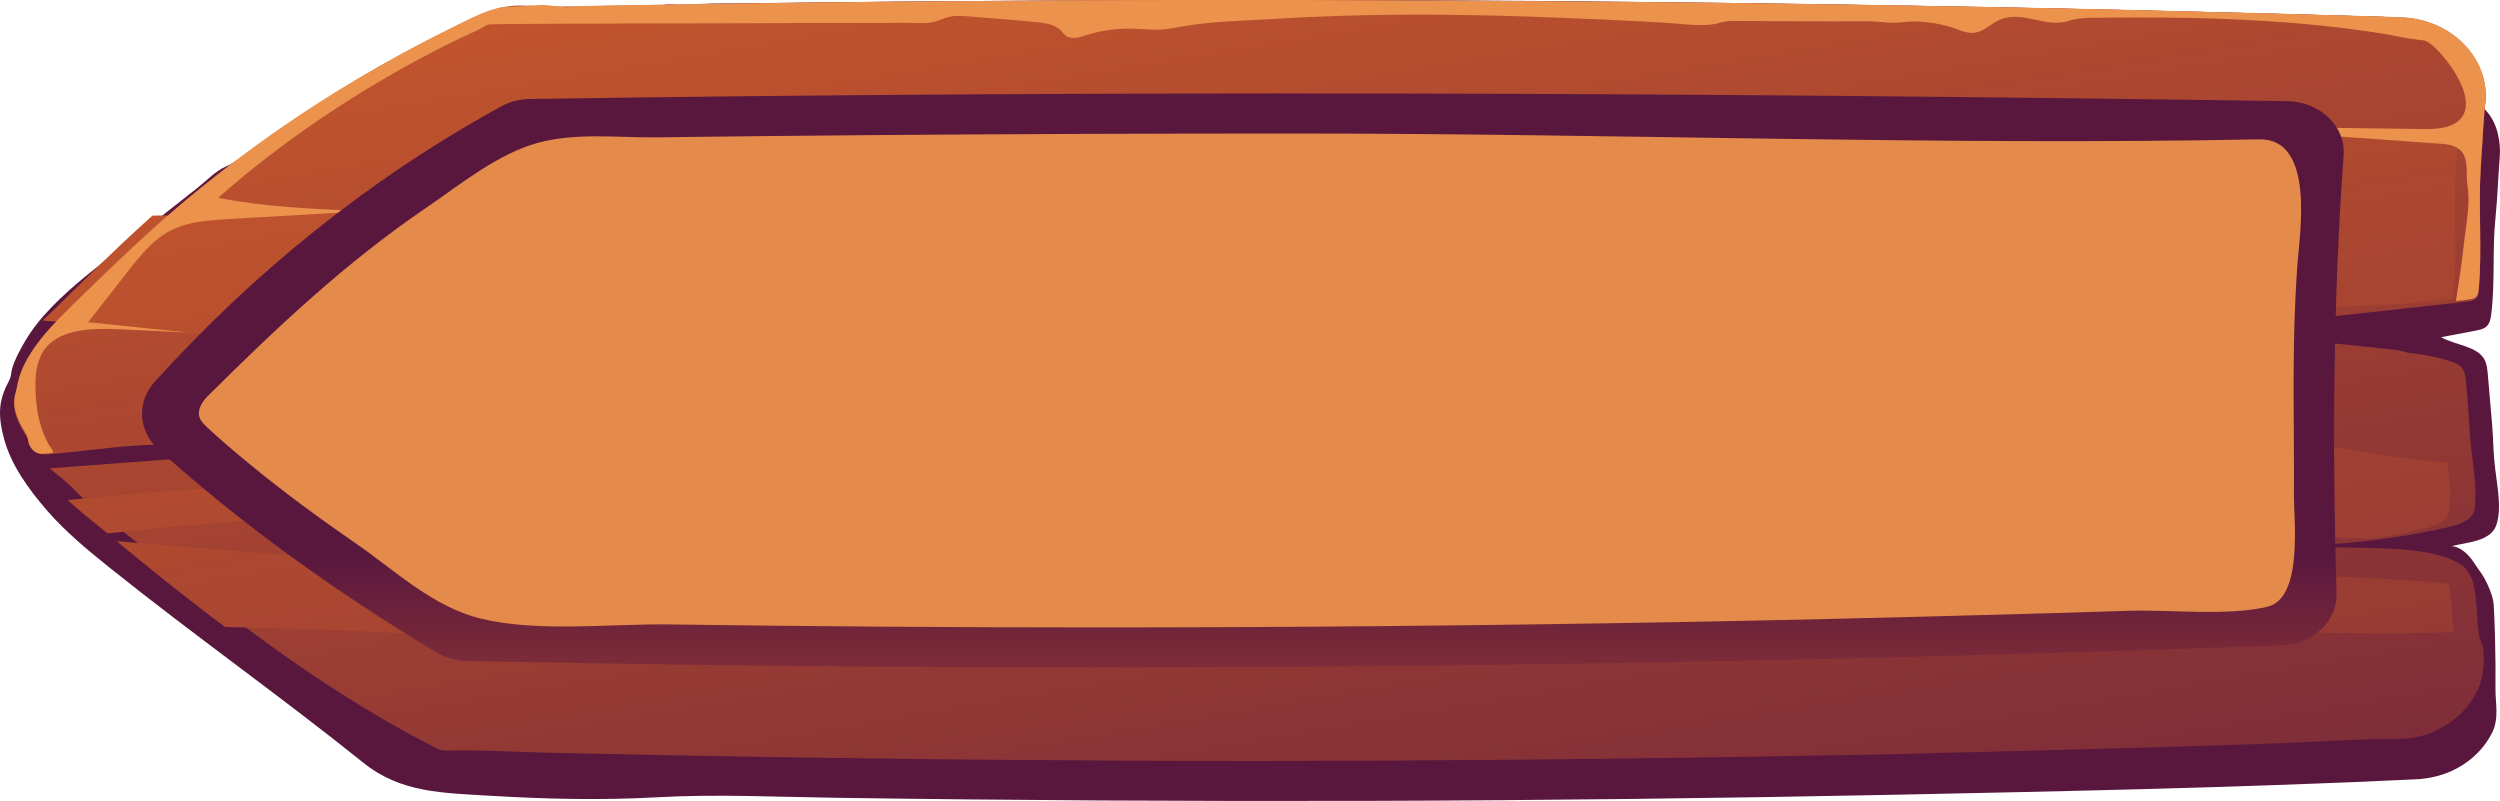
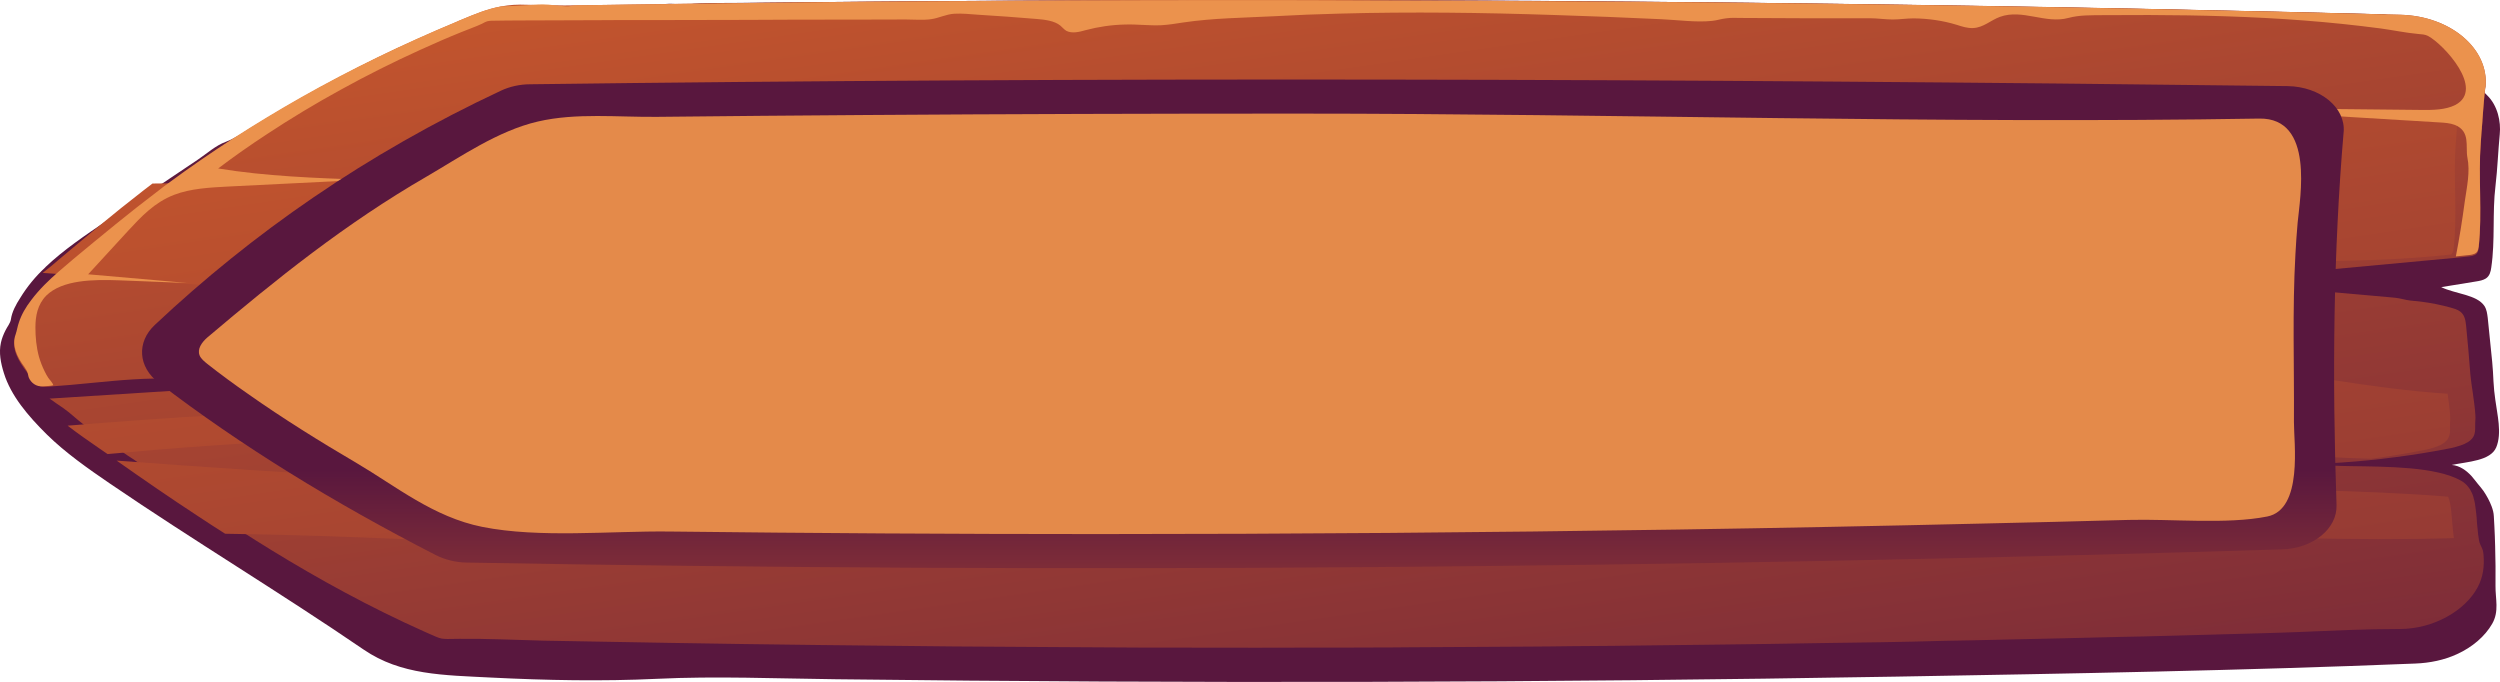
- <svg xmlns="http://www.w3.org/2000/svg" xmlns:xlink="http://www.w3.org/1999/xlink" fill="none" height="66" viewBox="0 0 206 66" width="206">
+ <svg xmlns="http://www.w3.org/2000/svg" xmlns:xlink="http://www.w3.org/1999/xlink" fill="none" height="39" viewBox="0 0 143 39" width="143">
  <linearGradient id="a">
    <stop offset="0" stop-color="#cf5c2b" />
    <stop offset="1" stop-color="#59173e" />
  </linearGradient>
-   <linearGradient id="b" gradientUnits="userSpaceOnUse" x1="58.392" x2="84.156" xlink:href="#a" y1="-81.646" y2="-2.421" />
-   <linearGradient id="c" gradientUnits="userSpaceOnUse" x1="93.398" x2="118.413" xlink:href="#a" y1="-24.578" y2="123.284" />
-   <linearGradient id="d" gradientUnits="userSpaceOnUse" x1="93.377" x2="126.647" xlink:href="#a" y1="-22.645" y2="165.685" />
-   <linearGradient id="e" gradientUnits="userSpaceOnUse" x1="102.422" x2="102.422" xlink:href="#a" y1="76.174" y2="45.495" />
-   <path d="m3.745 25.855c1.492-1.665 3.288-3.09 5.084-4.516.852-.679 1.705-1.345 2.557-2.011 1.644-1.292 3.272-2.584 4.916-3.876.715-.559 1.446-1.359 2.313-1.732.807-.36 1.446-.906 2.146-1.412 3.212-2.318 6.545-4.502 10.015-6.514 2.755-1.612 5.647-3.144 8.873-3.81 1.415-.293 2.877-.426 4.323-.546 2.085-.186 4.17-.36 6.255-.546 1.05-.093 2.116-.186 3.166-.28.426-.04.822-.08 1.233-.186.685-.173 1.37.08 2.07-.013 1.324-.16 2.679-.12 4.018-.133 1.476-.013 2.938-.04 4.414-.053 5.86-.067 11.72-.12 17.595-.16 5.829-.04 11.659-.053 17.503-.067 5.814 0 11.644 0 17.458.027 5.799.027 11.598.067 17.381.133 5.769.053 11.553.133 17.321.226 5.754.093 11.507.2 17.26.32 5.723.12 11.461.266 17.184.413 2.998.08 5.997.173 8.995.253.244.013.518-.013.746.04.259.053.502.147.746.226.502.16 1.02.333 1.507.533.943.4 1.841.932 2.45 1.692.35.44.594.932.913 1.372.168.226.381.4.518.639.654 1.146 1.324 2.318 2.222 3.33.883.999 1.157 2.571 1.05 3.783-.137 1.652-.182 3.33-.35 4.982-.274 2.638-.015 5.275-.35 7.926-.046.386-.122.799-.441 1.052-.229.173-.533.24-.822.293-.959.186-1.903.36-2.862.546 1.172.666 2.938.719 3.562 1.825.198.36.228.759.274 1.159.106 1.412.259 2.824.365 4.236.046.639.092 1.266.107 1.905.03.613.076 1.185.152 1.785.152 1.399.563 3.224.076 4.596-.472 1.319-2.359 1.385-3.668 1.705.685.067 1.218.559 1.613 1.052.198.253.35.519.533.773.167.226.32.453.472.693.274.48.502.972.67 1.492.106.346.167.613.182.972.015.32.031.639.046.959.03.639.045 1.279.061 1.918.03 1.279.045 2.571.03 3.85-.015 1.239.32 2.451-.274 3.663-.593 1.212-1.628 2.264-2.907 2.944-1.035.559-2.222.853-3.44.906-14.231.679-28.507.972-42.754 1.266-14.505.293-29.01.466-43.515.506-14.611.04-29.223-.04-43.834-.253-4.947-.067-9.878-.32-14.794-.04-4.52.253-9.086.146-13.607-.12-3.942-.24-7.458-.226-10.548-2.717-6.834-5.488-14.064-10.59-20.898-16.065-1.766-1.412-3.699-3.01-5.19-4.742-1.537-1.785-2.968-3.743-3.546-5.954-.259-.972-.426-1.971-.244-2.944.076-.413.213-.813.381-1.199.137-.333.396-.693.441-1.052.091-.733.411-1.425.776-2.091.548-1.052 1.248-2.065 2.07-2.957z" fill="url(#b)" />
-   <path d="m2.183 35.969c.184.287.367.573.535.832.061.096.122.191.184.273.092.096.184.191.306.259.245.137.566.109.841.096.031 0 .061 0 .092-.014 4.527-.341 9.176-1.419 13.519-.218-1.162.45-2.462.559-3.716.655-3.288.246-6.576.491-9.864.737.031.027.061.041.092.068.336.287.688.573 1.04.846.581.478 1.07 1.051 1.636 1.556.841.737 1.713 1.446 2.569 2.142.245.191.474.396.734.6.245.205.505.409.765.6 2.217 1.801 4.465 3.589 6.729 5.335.734.573 1.483 1.146 2.248 1.692.795.6 1.59 1.187 2.401 1.774 4.007 2.893 8.227 5.608 12.678 7.941.153.082.306.164.474.246.337.164.612.341.933.423.153.027.29.041.459.041h.153c.275-.014.566-.014.841-.014 2.325-.027 4.679.109 7.004.177 3.517.068 7.05.15 10.567.218 4.083.082 8.151.15 12.234.205 3.64.041 7.279.096 10.934.137 3.104.027 6.209.055 9.313.068 1.988.014 3.976.027 5.964.041 3.257.014 6.499.014 9.741.014 1.881 0 3.747 0 5.628-.014h2.248c1.131 0 2.248-.014 3.379-.014.444 0 .887 0 1.331-.014 3.318-.014 6.637-.041 9.94-.068 1.132-.014 2.248-.014 3.364-.041 2.279-.014 4.573-.041 6.852-.082 1.361-.014 2.706-.027 4.083-.054 3.486-.041 6.943-.109 10.414-.177 1.392-.014 2.768-.041 4.144-.068 1.744-.041 3.487-.068 5.23-.136 1.545-.027 3.074-.068 4.619-.109 3.349-.082 6.698-.177 10.032-.273.581-.014 1.162-.027 1.758-.041.734-.014 1.484-.041 2.233-.068 2.401-.068 4.802-.15 7.203-.232 1.07-.041 2.141-.068 3.227-.123 2.814-.137 5.658-.3 8.472-.3 2.783 0 5.383-1.774 6.407-4.025.459-.982.566-2.074.49-3.138-.015-.191-.031-.368-.092-.559-.092-.287-.245-.546-.275-.832-.061-.368-.092-.737-.123-1.105-.03-.355-.061-.71-.076-1.078-.015-.273-.046-.559-.076-.832-.031-.355-.077-.723-.169-1.078-.015-.123-.061-.246-.091-.355-.031-.096-.062-.191-.107-.273-.062-.164-.138-.314-.245-.464-.077-.123-.153-.218-.26-.328-.092-.096-.199-.191-.321-.273-2.065-1.378-6.087-1.365-9.099-1.419-.582-.014-1.132-.027-1.621-.055-1.3-.068-2.6-.096-3.915-.096 3.089-.014 6.193-.246 9.236-.723 1.453-.218 2.891-.491 4.313-.819.352-.068.703-.177 1.04-.314.443-.177.841-.437 1.04-.832.168-.341.153-.71.153-1.064-.016-.341.046-.696.015-1.037-.031-.737-.138-1.446-.214-2.183-.077-.587-.153-1.187-.199-1.774-.107-1.583-.214-3.152-.352-4.721-.046-.478-.107-.996-.474-1.337-.229-.205-.52-.3-.81-.396-.795-.259-1.606-.45-2.447-.573-.382-.068-.811-.068-1.178-.164-.443-.123-.78-.205-1.254-.246-4.572-.478-9.129-.955-13.687-1.419-.535-.055-1.101-.109-1.636-.164 6.882-.75 13.764-1.501 20.645-2.252.306-.041.612-.068.903-.109.29-.027.611-.068.795-.273.137-.164.153-.368.183-.573.306-3.316-.046-6.741.168-10.098.016-.096.016-.368.046-.764.016-.191.016-.423.046-.655 0-.082 0-.191.016-.273.015-.15.015-.3.03-.45v-.068c.015-.164.015-.314.031-.478.015-.164.015-.328.03-.491.031-.546.077-1.064.107-1.474.016-.136.016-.259.031-.368 0-.041.015-.096.015-.136.015-.123.015-.205.031-.259.015-.041.015-.068.015-.068.291-3.684-2.875-6.864-7.019-6.986-2.126-.068-4.252-.136-6.377-.191-2.768-.082-5.536-.164-8.304-.218-8.931-.246-17.877-.423-26.854-.573-2.355-.041-4.71-.068-7.065-.109-9.344-.136-18.719-.218-28.124-.273-2.431-.014-4.863-.014-7.294-.027-2.967-.041-5.872-.041-8.793-.041-5.628 0-11.286.014-16.929.041-.551 0-1.101.014-1.652.014-4.924.027-9.864.068-14.788.109-3.533.041-7.065.082-10.613.136-2.936.041-5.888.082-8.824.136-1.59.027-3.166.068-4.771.082-.291.014-.581.014-.872.014-.275 0-.566 0-.841-.014 0 0 0 0-.015 0-.581 0-1.162-.014-1.759-.041-.168 0-.321-.014-.489-.014-.795-.041-1.483.014-2.126.164-.015 0-.046 0-.061.014-1.116.246-2.095.723-3.257 1.296-.107.055-.214.096-.321.164-4.45 2.183-8.747 4.639-12.815 7.355-3.854 2.579-7.524 5.376-10.965 8.378-.26.218-.52.45-.765.682-2.447 2.183-4.771 4.462-7.096 6.741-.382.382-.765.764-1.147 1.16-.841.86-1.636 1.774-2.279 2.784-.459.696-.826 1.446-1.04 2.238-.107.368-.153.764-.26 1.133-.398 1.16.214 2.333.887 3.398z" fill="url(#c)" />
-   <path d="m4.73 25.245c2.316-2.282 4.632-4.578 7.07-6.791.244-.22.503-.454.762-.687 8.639-.083 17.279-.454 25.918-1.004 19.793-1.251 39.539-2.928 59.332-4.275 19.777-1.361 39.57-2.502 59.408-2.584 10.011-.041 19.991.247 29.956.907 5.089.344 10.224.44 15.313.839-.061 1.072-.107 2.021-.137 2.199-.214 3.368.152 6.818-.168 10.172-.015.206-.046.412-.183.577-.015.014-.015.028-.046.041-4.22.55-8.547.632-12.814.66-9.98.069-19.945-.426-29.925-.385-2.621.014-5.272.041-7.908.096-1.31.028-2.62.055-3.946.083-.731.014-1.554-.055-2.286.096-.929.192-1.935.137-2.895.11-2.163-.041-4.327-.234-6.506-.399-2.041-.165-4.068-.316-6.125-.344-7.786-.069-15.45 1.787-23.221 1.869-2.087.027-4.19-.069-6.247.247-1.219.192-2.392.536-3.596.797-2.042.454-4.129.687-6.232.715-1.051.014-2.118-.014-3.169-.124-1.021-.11-2.072.014-3.093.055-4.403.206-8.822.385-13.226.522-3.459.11-6.918.193-10.376.247 15.907 1.251 31.799 2.447 47.707 3.602 8.167.591 16.364 1.237 24.561 1.237 8.868 0 17.721-.948 26.619-.509 7.847.399 15.785.99 23.571 1.993 6.065.784 12.525 2.433 18.833 2.901.076.729.183 1.457.213 2.199.016.344-.03.701-.015 1.045.015.357.015.729-.152 1.072-.198.399-.579.66-1.036.839-.32.138-.686.247-1.036.316-1.417.33-2.85.605-4.297.825-2.392-.082-4.785-.22-7.116-.481-6.887-.756-14.475-1.017-21.499-2.296-1.478-.083-2.956-.165-4.419-.247-8.151-.509-16.211-1.897-24.226-3.313-5.15-.921-10.361-1.608-15.587-2.158-.671-.069-1.311-.247-1.981-.289-.533-.041-1.097-.082-1.63-.124-2.179-.151-4.358-.275-6.552-.371-4.358-.193-8.746-.275-13.119-.316-4.388-.041-8.761-.014-13.134-.014-4.388.014-8.761 0-13.134-.069-4.373-.055-8.761-.192-13.119-.426-1.387-.069-2.758-.165-4.129-.261 3.672-.77 7.39-1.32 11.123-1.649-6.872-.522-13.728-1.306-20.524-2.323-4.236-.646-8.472-1.375-12.753-1.815-2.133-.22-4.282-.371-6.43-.385-1.067-.014-2.133 0-3.215.069-.96.041-1.981.275-2.941.179-.686-.069-1.326-.316-2.011-.371-1.097-.083-2.179-.165-3.276-.247-2.179-.165-4.358-.357-6.552-.564-.579-.055-1.173-.11-1.767-.179-1.265-.138-2.56-.234-3.855-.344.442-.399.838-.783 1.219-1.168zm13.591 14.915c10.894-.673 21.834-.564 32.744-.165 2.27.082 4.495.137 6.75.385 1.082.137 2.164.247 3.261.371 4.358.467 8.715.839 13.088 1.141 1.706.124 3.413.22 5.104.316-4.419-.028-8.837-.055-13.256-.083-4.419-.027-8.837-.069-13.256-.096-2.209-.014-4.419-.028-6.628-.041-1.112-.014-2.209-.014-3.306-.028-.472 0-.945.028-1.402-.069-.274-.055-.548-.165-.838-.193-.99-.138-2.103.041-3.093.096-1.097.055-2.194.11-3.276.165-2.194.124-4.388.261-6.582.412-3.443.234-6.902.495-10.346.77-2.819.234-5.622.509-8.426.811-.015-.014-.015-.014-.015-.014-.244-.193-.472-.385-.716-.577-.869-.701-1.737-1.416-2.56-2.158 4.221-.399 8.472-.77 12.753-1.045zm72.085 7.877c19.366-.344 38.686-1.347 58.052-1.278 10.209.028 20.417.179 30.611.454 7.527.192 15.145.165 22.657.866.152.454.213.962.259 1.443.076.852.106 1.718.213 2.571-8.365.302-16.821-.206-25.171-.22-10.209-.014-20.402.069-30.611.289-19.335.412-38.64 1.375-57.976 1.691-19.671.316-39.296-.962-58.921-1.842-3.642-.165-7.298-.275-10.97-.344-.747-.55-1.493-1.127-2.24-1.705-2.27-1.746-4.495-3.546-6.704-5.375 7.298.632 14.612 1.251 21.941 1.608 19.61.962 39.235 2.186 58.86 1.842z" fill="url(#d)" />
-   <path d="m112.541 41.87c.016.715.016 1.458-.234 2.13.453-.186.859-.458 1.046-.872.172-.357.157-.744.157-1.115-.016-.357.046-.729.015-1.087-.062-1.401-.343-2.76-.422-4.146-.109-1.659-.218-3.303-.359-4.947-.047-.5-.109-1.044-.484-1.401-.235-.214-.531-.315-.828-.415-.813-.272-1.641-.472-2.5-.601-.39-.071-.812-.071-1.203-.172-.453-.129-.797-.214-1.281-.257-4.671-.5-9.326-1.001-13.982-1.487 4.999.929 10.014 1.845 15.013 2.774.969.172 2.281.172 3.094.758.312.229.593.558.828.829.078.086.781 1.358.499 1.373-3.671.114-7.358.229-11.029.343 2.718.4 5.437.858 8.155 1.358 1.359.257 2.906.643 3.515 1.787.375.729.359 1.701.234 2.474-.047.257-.14.515-.203.772-.156.601-.047 1.273-.031 1.902z" fill="#eb924d" />
-   <path d="m2.139 35.751c.061.109.107.217.138.339.046.163.046.326.107.488.168.448.581.882 1.163.814.23-.027.658-.027.842-.109-.046-.244-.291-.502-.413-.719-.107-.203-.214-.407-.291-.611-.199-.461-.352-.936-.474-1.425-.214-.936-.291-1.886-.291-2.836 0-1.085.168-2.225.903-3.094 1.331-1.52 3.856-1.56 6.013-1.466 1.882.081 3.749.176 5.615.258-2.724-.271-5.462-.556-8.186-.841 1.102-1.411 2.219-2.836 3.32-4.247 1.04-1.316 2.142-2.714 3.764-3.447 1.362-.611 2.922-.706 4.437-.801 3.733-.217 7.451-.434 11.2-.651-4.024-.176-8.079-.339-12.011-1.099 1.3-1.153 2.632-2.253 4.009-3.311 1.958-1.52 4.009-2.972 6.12-4.329 2.111-1.371 4.284-2.646 6.518-3.84 1.117-.597 2.249-1.181 3.397-1.723.551-.271 1.147-.502 1.683-.801.153-.095.306-.204.49-.258.138-.041.275-.041.413-.041.734-.027 1.484-.014 2.219-.027 2.203-.014 4.407-.027 6.61-.027.689 0 1.392 0 2.081-.014h4.009c1.851-.014 3.718-.014 5.569-.014h.275c2.968-.027 5.921-.027 8.859-.027 1.469 0 2.938 0 4.407-.014.673 0 1.423.081 2.081-.027.673-.109 1.209-.475 1.928-.529.643-.041 1.3.041 1.928.095 1.607.122 3.213.244 4.804.407.719.068 1.515.176 2.004.651.168.163.291.366.49.502.459.285 1.071.109 1.591-.068 1.04-.326 2.142-.516 3.244-.543.995-.041 1.989.122 2.984.068.627-.041 1.224-.163 1.836-.271 2.417-.421 4.958-.448 7.421-.597 1.821-.122 3.642-.204 5.462-.258 5.891-.19 11.782-.095 17.657.136 2.938.109 5.891.244 8.829.407 1.346.068 2.846.326 4.177.163.382-.041.734-.19 1.132-.244.413-.068.811-.054 1.209-.041 1.637.014 3.274.014 4.896.027 1.912.014 3.825 0 5.753 0 .643 0 1.27.122 1.897.122.582 0 1.163-.109 1.729-.109 1.209.014 2.418.217 3.55.624.428.163.872.339 1.346.312.857-.041 1.454-.76 2.219-1.086 1.851-.787 3.749.706 5.631.109.933-.299 1.897-.258 2.876-.271 1.255-.014 2.525-.014 3.779-.014 4.269.014 8.538.149 12.776.529 2.112.19 4.223.448 6.32.773 1.009.163 2.05.421 3.06.529.321.041.55.027.841.204 1.255.787 4.697 5.129 2.249 6.663-.811.488-1.851.502-2.83.488-6.274-.081-12.562-.163-18.851-.231 6.779.475 13.572.95 20.35 1.438.444.027.888.068 1.285.244 1.301.624.857 2.09 1.026 3.148.244 1.384-.046 2.877-.215 4.261-.199 1.778-.443 3.555-.734 5.319.306-.041.612-.068.903-.108.29-.027.612-.068.795-.271.138-.163.153-.366.184-.57.306-3.297-.046-6.703.168-10.042.016-.095.016-.366.046-.76.015-.19.015-.421.046-.651 0-.081 0-.19.015-.271.016-.149.016-.298.031-.448v-.068c.015-.163.015-.312.031-.475.015-.163.015-.326.03-.488.031-.543.077-1.058.107-1.466.016-.136.016-.258.031-.366 0-.041.015-.095.015-.136.015-.122.015-.204.031-.258.015-.041.015-.068.015-.068.291-3.664-2.876-6.826-7.023-6.948-2.127-.068-4.254-.136-6.38-.19-2.77-.081-5.539-.163-8.309-.217-8.935-.244-17.886-.421-26.867-.57-2.357-.041-4.713-.068-7.069-.109-9.349-.136-18.728-.217-28.138-.271-2.433-.014-4.866-.014-7.298-.027-8.508-.054-17.076-.041-25.66 0-.551 0-1.102.014-1.652.014-4.927.027-9.869.068-14.796.109-3.534.041-7.069.081-10.619.136-2.938.041-5.891.081-8.829.136-1.346.014-2.693.041-4.039.068-.245 0-.49-.014-.735.014l-.184.027c-.199.041-.352.081-.566.068-.321-.014-.643-.068-.979-.109-.306-.041-.643-.081-.964-.081-.26 0-.52.014-.78.041-.184.014-.367.027-.551.041-.689.054-1.377.095-2.066.109-.015 0-.046 0-.061.014-1.117.244-2.096.719-3.259 1.289-.107.054-.214.095-.321.163-4.452 2.171-8.752 4.614-12.822 7.314-3.856 2.565-7.528 5.346-10.97 8.332-.26.217-.52.448-.765.678-2.448 2.171-4.774 4.437-7.099 6.703-.383.38-.765.76-1.148 1.153-.842.855-1.637 1.764-2.28 2.768-.459.692-.826 1.438-1.04 2.225-.107.366-.153.76-.26 1.126-.337 1.058.138 2.225.734 3.148.015.054.076.149.122.231z" fill="#eb924d" />
-   <path d="m193.114 12.811c-.843 11.558-.951 23.651-.583 36.087.062 2.279-1.931 4.2-4.506 4.283-50.764 1.839-100.655 2.32-149.564 1.277-.904-.014-1.793-.275-2.56-.728-8.399-5.065-16.063-10.583-22.823-16.678-1.701-1.524-1.839-3.926-.322-5.601 8.031-8.867 17.396-16.554 28.524-22.676.72-.398 1.563-.618 2.406-.618 45.752-.7 94.264-.563 144.813.178 2.698.055 4.798 2.086 4.614 4.475z" fill="url(#e)" />
-   <path d="m16.447 34.408c.122.329.381.576.641.823 1.083 1.001 2.197 1.961 3.357 2.907 2.868 2.372 5.904 4.594 8.986 6.719 3.189 2.208 6.286 5.197 10.299 6.143 4.714 1.111 10.588.384 15.44.453 11.794.165 23.587.247 35.381.247 15.898 0 31.781-.151 47.663-.439 8.331-.151 16.646-.343 24.961-.576 4.074-.11 8.147-.219 12.236-.356 3.479-.11 8.071.453 11.412-.329 2.976-.699 2.182-7.199 2.197-9.16.031-5.403-.137-10.819.122-16.222.046-1.028.107-2.043.184-3.058.183-2.372 1.418-10.161-3.159-10.079-26.379.521-52.942-.48-79.367-.48-11.84 0-23.679.041-35.519.137-5.706.041-11.412.11-17.119.178-3.235.041-6.683-.411-9.841.453-3.296.891-6.423 3.456-9.139 5.307-6.744 4.58-12.45 9.983-18.095 15.592-.473.48-.854 1.138-.641 1.742z" fill="#e48a4a" />
+   <linearGradient id="b" gradientUnits="userSpaceOnUse" x1="40.534" x2="53.844" xlink:href="#a" y1="-48.245" y2="-.164" />
+   <linearGradient id="c" gradientUnits="userSpaceOnUse" x1="64.835" x2="77.514" xlink:href="#a" y1="-14.523" y2="73.524" />
+   <linearGradient id="d" gradientUnits="userSpaceOnUse" x1="64.82" x2="81.696" xlink:href="#a" y1="-13.381" y2="98.84" />
+   <linearGradient id="e" gradientUnits="userSpaceOnUse" x1="71.099" x2="71.099" xlink:href="#a" y1="45.012" y2="26.883" />
+   <path d="m2.6 15.278c1.035-.984 2.282-1.826 3.529-2.668.592-.401 1.183-.795 1.775-1.188 1.141-.763 2.272-1.527 3.413-2.291.497-.331 1.004-.803 1.606-1.023.56-.213 1.004-.535 1.49-.834 2.229-1.37 4.543-2.66 6.952-3.849 1.912-.952 3.92-1.858 6.16-2.251.983-.173 1.997-.252 3.001-.323 1.448-.11 2.895-.213 4.342-.323.729-.055 1.469-.11 2.198-.165.296-.024.571-.047.856-.11.475-.102.951.047 1.437-.008.919-.094 1.86-.071 2.789-.079 1.025-.008 2.039-.024 3.064-.031 4.068-.039 8.136-.071 12.214-.094 4.047-.024 8.093-.031 12.15-.039 4.036 0 8.083 0 12.119.016 4.026.016 8.051.039 12.066.079 4.004.031 8.019.079 12.023.134 3.994.055 7.988.118 11.982.189 3.972.071 7.956.157 11.928.244 2.082.047 4.163.102 6.245.15.169.008.359-.008.517.024.18.031.349.087.518.134.349.094.708.197 1.046.315.655.236 1.278.551 1.701 1.0.243.26.412.551.634.811.116.134.264.236.359.378.455.677.919 1.37 1.543 1.968.613.59.803 1.519.729 2.235-.095.976-.127 1.968-.243 2.944-.19 1.558-.011 3.117-.243 4.683-.032.228-.085.472-.307.622-.158.102-.369.142-.57.173-.666.11-1.321.212-1.986.323.813.394 2.039.425 2.472 1.078.137.212.158.449.19.685.074.834.18 1.669.254 2.503.031.378.063.748.074 1.126.021.362.052.701.105 1.055.106.826.391 1.905.053 2.716-.327.779-1.638.819-2.546 1.008.475.039.845.331 1.12.622.137.149.243.307.37.457.116.134.221.268.327.409.19.283.349.575.465.882.074.205.116.362.127.575.01.189.021.378.031.567.022.378.032.756.043 1.133.021.756.031 1.519.021 2.275-.011.732.222 1.448-.19 2.165-.412.716-1.131 1.338-2.018 1.74-.719.331-1.543.504-2.388.535-9.879.401-19.79.575-29.679.748-10.069.173-20.138.276-30.207.299-10.143.024-20.286-.024-30.429-.149-3.434-.039-6.857-.189-10.27-.024-3.138.149-6.308.086-9.446-.071-2.736-.142-5.177-.134-7.322-1.606-4.744-3.243-9.763-6.258-14.507-9.493-1.226-.834-2.567-1.779-3.603-2.802-1.067-1.055-2.06-2.212-2.462-3.518-.18-.575-.296-1.165-.169-1.74.053-.244.148-.48.264-.708.095-.197.275-.409.306-.622.063-.433.285-.842.539-1.236.38-.622.866-1.22 1.437-1.747z" fill="url(#b)" />
+   <path d="m1.516 21.254c.127.169.255.339.372.492.042.057.085.113.127.161.064.056.127.113.212.153.17.081.393.065.584.056.021 0 .042 0 .064-.008 3.142-.202 6.369-.839 9.384-.129-.807.266-1.709.331-2.58.387-2.282.145-4.565.29-6.847.435.021.016.042.024.064.04.234.169.478.339.722.5.403.282.743.621 1.136.919.584.435 1.189.855 1.783 1.266.17.113.329.234.51.355.17.121.35.242.531.355 1.539 1.064 3.1 2.121 4.671 3.153.51.339 1.03.677 1.561 1.0.552.355 1.104.702 1.667 1.048 2.781 1.709 5.711 3.314 8.8 4.693.106.048.212.097.329.145.234.097.425.202.648.25.106.016.202.024.318.024h.106c.191-.008.393-.008.584-.008 1.613-.016 3.248.065 4.862.105 2.442.04 4.894.089 7.335.129 2.834.048 5.658.089 8.493.121 2.526.024 5.053.056 7.59.081 2.155.016 4.31.032 6.465.04 1.38.008 2.76.016 4.14.024 2.261.008 4.512.008 6.762.008 1.306 0 2.601 0 3.907-.008h1.56c.786 0 1.56-.008 2.346-.008.308 0 .616 0 .924-.008 2.304-.008 4.607-.024 6.9-.04.786-.008 1.56-.008 2.336-.024 1.582-.008 3.174-.024 4.756-.048.945-.008 1.879-.016 2.834-.032 2.42-.024 4.819-.065 7.229-.105.966-.008 1.921-.024 2.877-.04 1.21-.024 2.42-.04 3.63-.081 1.073-.016 2.134-.04 3.206-.065 2.325-.048 4.65-.105 6.964-.161.404-.008.807-.016 1.221-.024.51-.008 1.03-.024 1.55-.04 1.667-.04 3.333-.089 5-.137.743-.024 1.486-.04 2.24-.073 1.953-.081 3.928-.177 5.881-.177 1.932 0 3.737-1.048 4.448-2.379.319-.581.393-1.226.34-1.855-.011-.113-.021-.218-.064-.331-.063-.169-.17-.323-.191-.492-.042-.218-.064-.435-.085-.653-.021-.21-.042-.419-.053-.637-.011-.161-.032-.331-.053-.492-.021-.21-.053-.427-.117-.637-.01-.073-.042-.145-.063-.21-.022-.057-.043-.113-.075-.161-.042-.097-.095-.185-.17-.274-.053-.073-.106-.129-.18-.194-.064-.056-.138-.113-.223-.161-1.433-.814-4.225-.806-6.316-.839-.404-.008-.786-.016-1.126-.032-.902-.04-1.804-.057-2.717-.057 2.144-.008 4.299-.145 6.412-.427 1.008-.129 2.006-.29 2.993-.484.244-.04.489-.105.722-.185.308-.105.584-.258.722-.492.117-.202.106-.419.106-.629-.01-.202.032-.411.011-.613-.021-.435-.096-.855-.149-1.29-.053-.347-.106-.702-.138-1.048-.074-.935-.148-1.863-.244-2.79-.032-.282-.074-.589-.329-.79-.159-.121-.361-.177-.563-.234-.552-.153-1.114-.266-1.698-.339-.266-.04-.563-.04-.818-.097-.308-.073-.541-.121-.87-.145-3.174-.282-6.338-.565-9.501-.839-.372-.032-.765-.065-1.136-.097 4.777-.443 9.554-.887 14.331-1.33.212-.024.425-.04.626-.065.202-.016.425-.04.553-.161.095-.097.106-.218.127-.339.212-1.959-.032-3.983.117-5.967.01-.056.01-.218.032-.452.01-.113.01-.25.031-.387 0-.048 0-.113.011-.161.011-.089.011-.177.021-.266v-.04c.011-.097.011-.185.021-.282.011-.097.011-.194.022-.29.021-.323.053-.629.074-.871.011-.081.011-.153.021-.218 0-.024.011-.056.011-.081.01-.073.01-.121.021-.153.011-.024.011-.04.011-.04.201-2.177-1.996-4.056-4.873-4.128-1.476-.04-2.951-.081-4.427-.113-1.921-.048-3.843-.097-5.764-.129-6.2-.145-12.41-.25-18.641-.339-1.635-.024-3.27-.04-4.905-.065-6.486-.081-12.994-.129-19.522-.161-1.688-.008-3.376-.008-5.064-.016-2.059-.024-4.077-.024-6.104-.024-3.907 0-7.834.008-11.752.024-.382 0-.764.008-1.147.008-3.418.016-6.847.04-10.265.065-2.452.024-4.904.048-7.367.081-2.038.024-4.087.048-6.125.081-1.104.016-2.197.04-3.312.048-.202.008-.403.008-.605.008-.191 0-.393 0-.584-.008 0 0 0 0-.011 0-.403 0-.807-.008-1.221-.024-.117 0-.223-.008-.34-.008-.552-.024-1.03.008-1.476.097-.011 0-.032 0-.042.008-.775.145-1.454.427-2.261.766-.074.032-.149.056-.223.097-3.089 1.29-6.072 2.741-8.896 4.346-2.675 1.524-5.223 3.177-7.612 4.951-.18.129-.361.266-.531.403-1.699 1.29-3.312 2.637-4.926 3.983-.265.226-.531.452-.796.685-.584.508-1.136 1.048-1.582 1.645-.318.411-.573.855-.722 1.322-.074.218-.106.452-.18.669-.276.685.149 1.379.616 2.008z" fill="url(#c)" />
+   <path d="m3.284 14.917c1.608-1.348 3.215-2.705 4.908-4.013.169-.13.349-.268.529-.406 5.997-.049 11.994-.268 17.991-.593 13.739-.739 27.447-1.73 41.187-2.526 13.729-.804 27.468-1.478 41.239-1.527 6.949-.024 13.877.146 20.795.536 3.532.203 7.097.26 10.629.495-.042.634-.074 1.194-.095 1.3-.148 1.99.106 4.029-.116 6.011-.011.122-.032.244-.127.341-.011.008-.011.016-.032.024-2.93.325-5.933.374-8.895.39-6.928.041-13.845-.252-20.773-.227-1.819.008-3.66.024-5.49.057-.909.016-1.819.033-2.739.049-.508.008-1.079-.033-1.587.057-.645.114-1.343.081-2.009.065-1.502-.024-3.004-.138-4.516-.235-1.417-.098-2.824-.187-4.252-.203-5.405-.041-10.725 1.056-16.119 1.105-1.449.016-2.909-.041-4.337.146-.846.114-1.661.317-2.496.471-1.417.268-2.866.406-4.326.422-.73.008-1.47-.008-2.2-.073-.709-.065-1.438.008-2.147.033-3.057.122-6.124.227-9.181.309-2.401.065-4.802.114-7.203.146 11.042.739 22.074 1.446 33.117 2.128 5.669.349 11.36.731 17.05.731 6.156 0 12.301-.56 18.478-.3 5.447.235 10.958.585 16.363 1.178 4.209.463 8.694 1.438 13.073 1.714.053.43.127.861.148 1.3.011.203-.021.414-.011.617.011.211.011.43-.105.634-.138.235-.402.39-.72.495-.222.081-.476.146-.719.187-.984.195-1.978.357-2.983.487-1.66-.049-3.321-.13-4.939-.284-4.781-.447-10.048-.601-14.924-1.357-1.026-.049-2.052-.097-3.067-.146-5.659-.3-11.254-1.121-16.818-1.958-3.575-.544-7.192-.95-10.82-1.275-.465-.041-.91-.146-1.375-.171-.37-.024-.761-.049-1.132-.073-1.512-.089-3.025-.163-4.548-.219-3.025-.114-6.071-.162-9.107-.187-3.046-.024-6.082-.008-9.117-.008-3.046.008-6.082 0-9.117-.041-3.035-.033-6.082-.114-9.107-.252-.963-.041-1.915-.098-2.866-.154 2.549-.455 5.13-.78 7.721-.975-4.77-.309-9.53-.772-14.247-1.373-2.94-.382-5.881-.812-8.853-1.072-1.481-.13-2.972-.219-4.463-.227-.74-.008-1.481 0-2.232.041-.666.024-1.375.163-2.041.106-.476-.041-.92-.187-1.396-.219-.762-.049-1.512-.098-2.274-.146-1.512-.098-3.025-.211-4.548-.333-.402-.033-.814-.065-1.227-.106-.878-.081-1.777-.138-2.676-.203.307-.236.582-.463.846-.691zm9.435 8.813c7.563-.398 15.157-.333 22.73-.098 1.576.049 3.12.081 4.686.228.751.081 1.502.146 2.264.219 3.025.276 6.05.495 9.086.674 1.185.073 2.369.13 3.543.187-3.067-.016-6.135-.033-9.202-.049-3.067-.016-6.135-.041-9.202-.057-1.534-.008-3.067-.016-4.601-.024-.772-.008-1.534-.008-2.295-.016-.328 0-.656.016-.973-.041-.19-.033-.381-.098-.582-.114-.688-.081-1.46.024-2.147.057-.761.033-1.523.065-2.274.098-1.523.073-3.046.154-4.569.244-2.39.138-4.791.292-7.182.455-1.957.138-3.903.301-5.849.479-.011-.008-.011-.008-.011-.008-.169-.114-.328-.228-.497-.341-.603-.414-1.206-.837-1.777-1.275 2.93-.235 5.881-.455 8.853-.617zm50.04 4.654c13.443-.203 26.855-.796 40.298-.755 7.087.016 14.174.106 21.25.268 5.225.114 10.513.098 15.728.512.105.268.148.569.179.853.053.504.074 1.015.149 1.519-5.807.179-11.677-.122-17.474-.13-7.086-.008-14.162.041-21.249.171-13.422.244-26.823.812-40.245.999-13.655.187-27.278-.569-40.901-1.088-2.528-.098-5.066-.163-7.615-.203-.518-.325-1.037-.666-1.555-1.007-1.576-1.032-3.12-2.096-4.654-3.176 5.066.374 10.143.739 15.231.95 13.613.569 27.236 1.292 40.859 1.089z" fill="url(#d)" />
+   <path d="m78.123 24.741c.011.422.011.862-.163 1.259.315-.11.597-.27.727-.515.119-.211.108-.439.108-.659-.011-.211.033-.431.011-.642-.043-.828-.239-1.631-.293-2.45-.076-.98-.152-1.952-.249-2.923-.033-.296-.076-.617-.336-.828-.163-.127-.369-.186-.575-.245-.564-.161-1.139-.279-1.735-.355-.271-.042-.564-.042-.835-.101-.315-.076-.553-.127-.889-.152-3.243-.296-6.474-.592-9.706-.879 3.47.549 6.952 1.09 10.422 1.639.672.101 1.583.101 2.147.448.217.135.412.33.575.49.054.051.542.803.347.811-2.549.068-5.108.135-7.657.203 1.887.237 3.774.507 5.661.803.944.152 2.017.38 2.44 1.056.26.431.249 1.005.163 1.462-.033.152-.098.304-.141.456-.108.355-.033.752-.022 1.124z" fill="#eb924d" />
+   <path d="m1.485 21.126c.042.064.074.128.096.201.032.096.032.192.074.289.117.265.404.521.807.481.159-.016.457-.016.584-.064-.032-.144-.202-.297-.287-.425-.074-.12-.149-.24-.202-.361-.138-.273-.244-.553-.329-.842-.149-.553-.202-1.115-.202-1.676 0-.641.117-1.315.627-1.828.924-.898 2.677-.922 4.174-.866 1.306.048 2.602.104 3.898.152-1.891-.16-3.792-.329-5.682-.497.765-.834 1.54-1.676 2.305-2.51.722-.778 1.487-1.604 2.613-2.037.945-.361 2.029-.417 3.08-.473 2.592-.128 5.173-.257 7.775-.385-2.793-.104-5.608-.2-8.338-.649.903-.682 1.827-1.331 2.783-1.956 1.36-.898 2.783-1.756 4.249-2.558 1.466-.81 2.974-1.564 4.525-2.269.775-.353 1.561-.698 2.358-1.018.382-.16.797-.297 1.168-.473.106-.056.212-.12.34-.152.096-.024.191-.024.287-.024.51-.016 1.03-.008 1.54-.016 1.53-.008 3.059-.016 4.588-.016.478 0 .967 0 1.444-.008h2.783c1.285-.008 2.581-.008 3.866-.008h.191c2.061-.016 4.111-.016 6.15-.016 1.02 0 2.039 0 3.059-.008.467 0 .988.048 1.444-.016.467-.064.839-.281 1.338-.313.446-.024.903.024 1.338.056 1.115.072 2.23.144 3.335.241.499.04 1.052.104 1.391.385.117.096.202.216.34.297.319.168.744.064 1.105-.04.722-.192 1.487-.305 2.252-.321.69-.024 1.381.072 2.071.04.435-.024.85-.096 1.275-.16 1.678-.249 3.441-.265 5.151-.353 1.264-.072 2.528-.12 3.792-.152 4.089-.112 8.178-.056 12.257.08 2.039.064 4.089.144 6.128.241.935.04 1.976.192 2.9.096.266-.024.51-.112.786-.144.287-.04.563-.032.839-.024 1.137.008 2.273.008 3.399.016 1.328.008 2.656 0 3.994 0 .446 0 .881.072 1.317.072.403 0 .807-.064 1.2-.064.839.008 1.678.128 2.464.369.298.096.606.2.935.184.595-.024 1.009-.449 1.54-.641 1.285-.465 2.602.417 3.909.064.648-.176 1.317-.152 1.996-.16.871-.008 1.753-.008 2.624-.008 2.963.008 5.927.088 8.869.313 1.465.112 2.931.265 4.386.457.701.096 1.424.249 2.125.313.223.024.382.016.584.12.871.465 3.26 3.031 1.561 3.937-.563.289-1.285.297-1.965.289-4.355-.048-8.72-.096-13.085-.136 4.705.281 9.421.561 14.126.85.308.016.616.04.892.144.903.369.595 1.235.712 1.86.17.818-.032 1.7-.149 2.518-.138 1.05-.308 2.101-.51 3.143.213-.024.425-.04.627-.064.202-.016.425-.04.552-.16.096-.096.106-.216.128-.337.212-1.948-.032-3.961.117-5.934.01-.056.01-.216.031-.449.011-.112.011-.249.032-.385 0-.048 0-.112.011-.16.01-.088.01-.176.021-.265v-.04c.011-.096.011-.184.021-.281.011-.096.011-.192.022-.289.021-.321.053-.625.074-.866.011-.08.011-.152.021-.216 0-.024.011-.056.011-.08.01-.072.01-.12.021-.152.011-.024.011-.04.011-.04.201-2.165-1.997-4.033-4.876-4.105-1.476-.04-2.952-.08-4.429-.112-1.922-.048-3.845-.096-5.767-.128-6.203-.144-12.416-.249-18.651-.337-1.636-.024-3.271-.04-4.907-.064-6.49-.08-13-.128-19.532-.16-1.689-.008-3.378-.008-5.066-.016-5.905-.032-11.853-.024-17.812 0-.382 0-.765.008-1.147.008-3.42.016-6.851.04-10.271.064-2.454.024-4.907.048-7.371.08-2.039.024-4.089.048-6.128.08-.935.008-1.869.024-2.804.04-.17 0-.34-.008-.51.008l-.127.016c-.138.024-.244.048-.393.04-.223-.008-.446-.04-.68-.064-.212-.024-.446-.048-.669-.048-.181 0-.361.008-.542.024-.128.008-.255.016-.382.024-.478.032-.956.056-1.434.064-.011 0-.032 0-.042.008-.775.144-1.455.425-2.262.762-.074.032-.149.056-.223.096-3.091 1.283-6.075 2.726-8.901 4.322-2.676 1.515-5.226 3.159-7.615 4.923-.181.128-.361.265-.531.401-1.699 1.283-3.314 2.622-4.928 3.961-.266.225-.531.449-.797.681-.584.505-1.136 1.042-1.583 1.636-.319.409-.574.85-.722 1.315-.074.216-.106.449-.181.665-.234.625.096 1.315.51 1.86.011.032.053.088.085.136z" fill="#eb924d" />
+   <path d="m134.055 7.57c-.585 6.83-.66 13.976-.405 21.324.043 1.346-1.34 2.482-3.128 2.531-35.239 1.087-69.872 1.371-103.823.754-.628-.008-1.245-.162-1.777-.43-5.831-2.993-11.15-6.254-15.843-9.855-1.181-.9-1.277-2.32-.223-3.309 5.575-5.24 12.076-9.782 19.801-13.4.5-.235 1.085-.365 1.671-.365 31.76-.414 65.435-.333 100.525.105 1.873.032 3.33 1.233 3.203 2.644z" fill="url(#e)" />
+   <path d="m11.417 20.332c.085.194.265.34.445.486.752.592 1.525 1.159 2.33 1.718 1.991 1.402 4.099 2.715 6.238 3.97 2.214 1.305 4.364 3.071 7.149 3.63 3.273.656 7.35.227 10.718.267 8.187.097 16.374.146 24.561.146 11.036 0 22.061-.089 33.087-.259 5.783-.089 11.555-.203 17.327-.34 2.828-.065 5.656-.13 8.494-.211 2.415-.065 5.603.267 7.922-.195 2.065-.413 1.515-4.254 1.525-5.413.021-3.193-.095-6.393.085-9.586.032-.608.074-1.207.127-1.807.127-1.402.985-6.004-2.192-5.956-18.312.308-36.752-.284-55.095-.284-8.219 0-16.437.024-24.656.081-3.961.024-7.922.065-11.883.105-2.245.024-4.639-.243-6.831.267-2.288.527-4.459 2.042-6.344 3.136-4.681 2.706-8.642 5.899-12.561 9.213-.328.284-.593.672-.445 1.029z" fill="#e48a4a" />
</svg>
